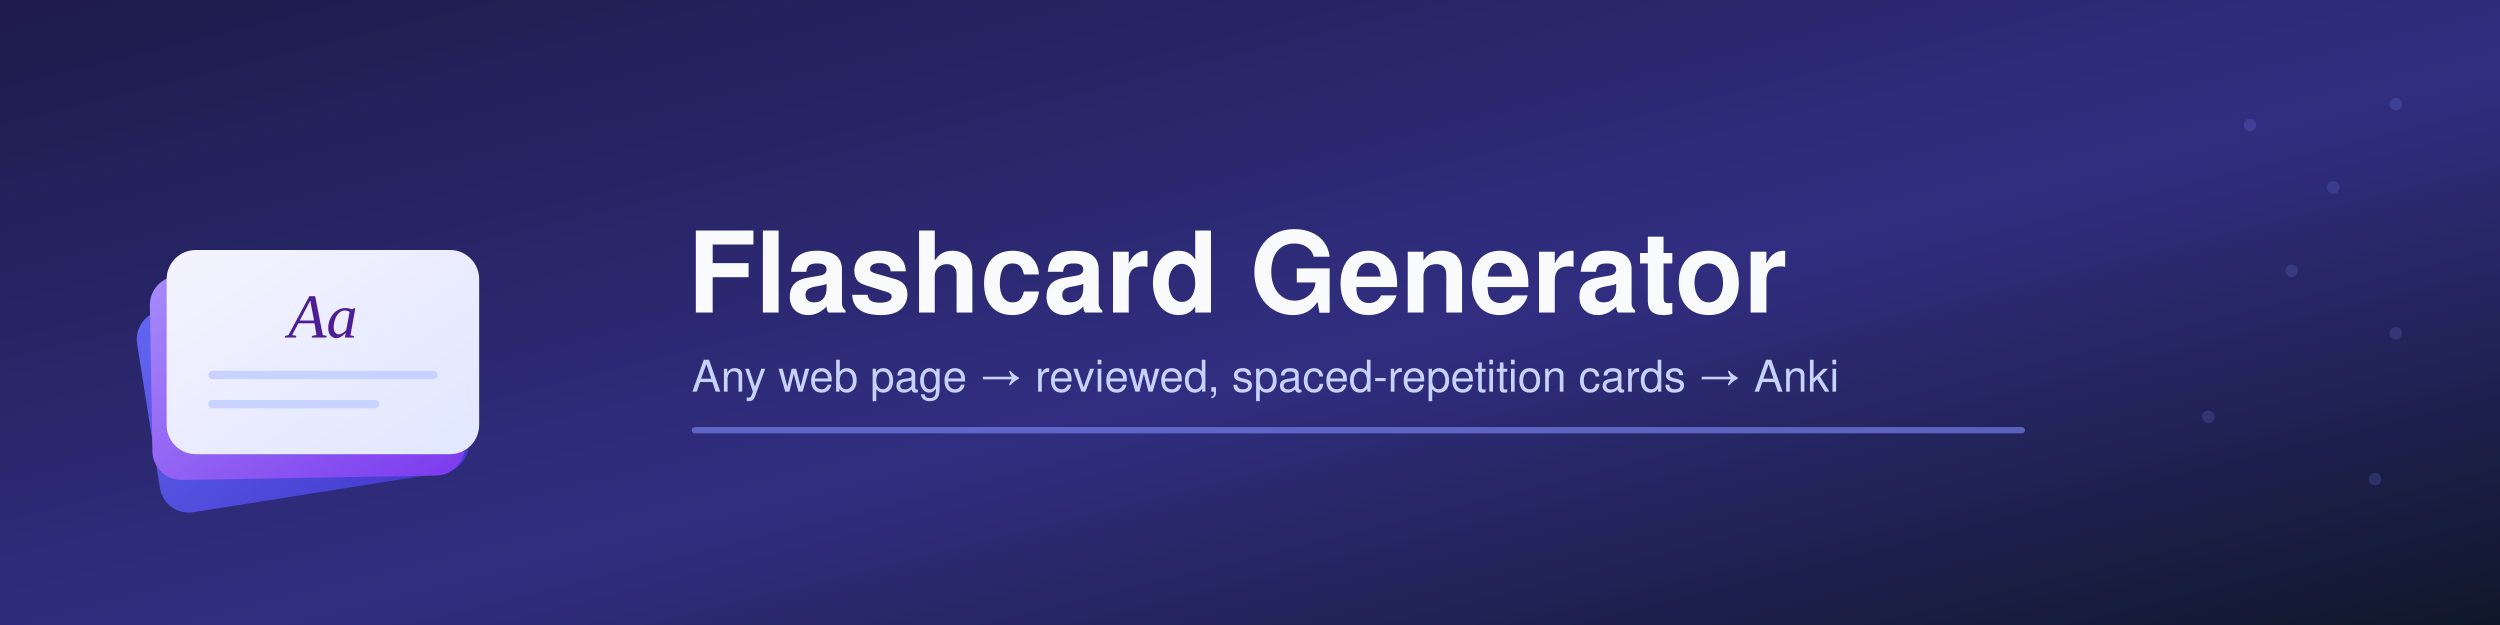
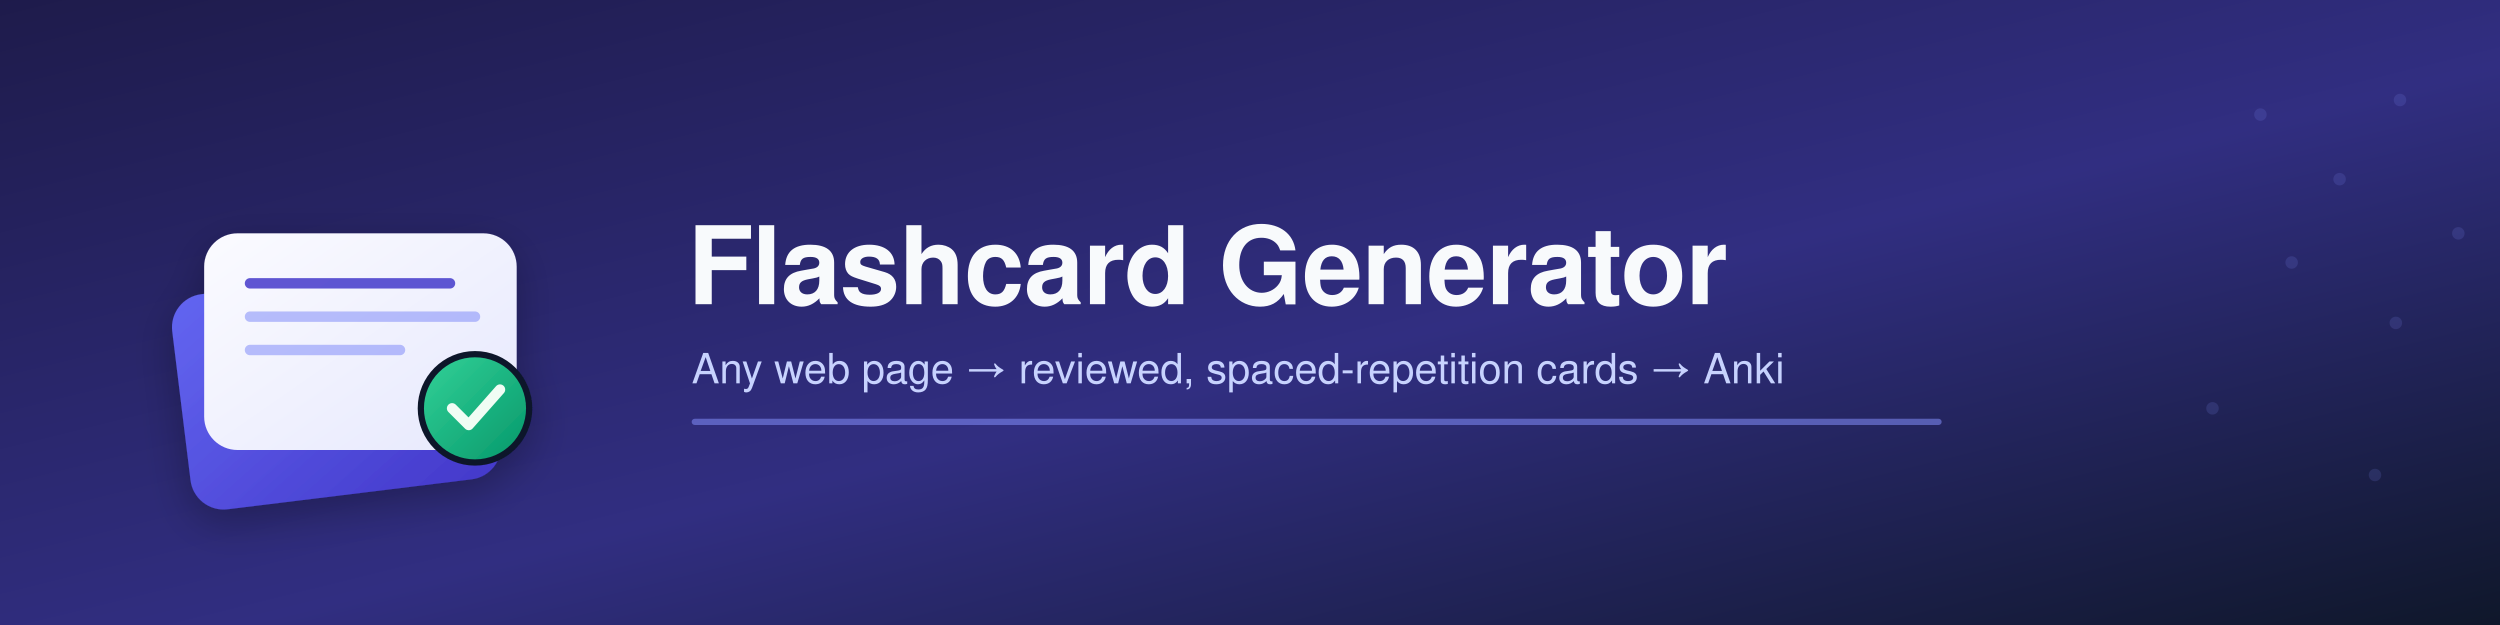
- <svg xmlns="http://www.w3.org/2000/svg" width="1200" height="300" viewBox="0 0 1200 300" role="img" aria-label="Flashcard Generator">
+ <svg xmlns="http://www.w3.org/2000/svg" width="1200" height="300" viewBox="0 0 1200 300" role="img" aria-label="Flashcard Generator: turn any web page into reviewed, spaced-repetition Anki flashcards">
  <defs>
    <linearGradient id="bg" x1="0%" y1="0%" x2="100%" y2="100%">
      <stop offset="0%" stop-color="#1e1b4b" />
      <stop offset="55%" stop-color="#312e81" />
      <stop offset="100%" stop-color="#0f172a" />
    </linearGradient>
-     <linearGradient id="card1" x1="0%" y1="0%" x2="100%" y2="100%">
+     <linearGradient id="cardBack" x1="0%" y1="0%" x2="100%" y2="100%">
      <stop offset="0%" stop-color="#6366f1" />
      <stop offset="100%" stop-color="#4338ca" />
    </linearGradient>
-     <linearGradient id="card2" x1="0%" y1="0%" x2="100%" y2="100%">
-       <stop offset="0%" stop-color="#a78bfa" />
-       <stop offset="100%" stop-color="#7c3aed" />
+     <linearGradient id="cardFront" x1="0%" y1="0%" x2="100%" y2="100%">
+       <stop offset="0%" stop-color="#fbfbff" />
+       <stop offset="100%" stop-color="#e6e8fd" />
    </linearGradient>
-     <linearGradient id="card3" x1="0%" y1="0%" x2="100%" y2="100%">
-       <stop offset="0%" stop-color="#f5f3ff" />
-       <stop offset="100%" stop-color="#e0e7ff" />
+     <linearGradient id="check" x1="0%" y1="0%" x2="100%" y2="100%">
+       <stop offset="0%" stop-color="#34d399" />
+       <stop offset="100%" stop-color="#059669" />
    </linearGradient>
+     <filter id="soft-shadow" x="-40%" y="-40%" width="180%" height="180%">
+       <feDropShadow dx="0" dy="6" stdDeviation="10" flood-color="#000000" flood-opacity="0.28" />
+     </filter>
  </defs>
  <rect width="1200" height="300" fill="url(#bg)" />
-   <g fill="#818cf8" opacity="0.18">
-     <circle cx="1080" cy="60" r="3" />
-     <circle cx="1120" cy="90" r="3" />
-     <circle cx="1150" cy="50" r="3" />
-     <circle cx="1100" cy="130" r="3" />
-     <circle cx="1150" cy="160" r="3" />
-     <circle cx="1060" cy="200" r="3" />
-     <circle cx="1140" cy="230" r="3" />
+   <g fill="#818cf8" opacity="0.16">
+     <circle cx="1085" cy="55" r="3" />
+     <circle cx="1123" cy="86" r="3" />
+     <circle cx="1152" cy="48" r="3" />
+     <circle cx="1100" cy="126" r="3" />
+     <circle cx="1150" cy="155" r="3" />
+     <circle cx="1062" cy="196" r="3" />
+     <circle cx="1140" cy="228" r="3" />
+     <circle cx="1180" cy="112" r="3" />
  </g>
-   <g transform="translate(110,150)">
-     <rect x="-46" y="-6" width="150" height="98" rx="14" fill="url(#card1)" transform="rotate(-9)" />
-     <rect x="-38" y="-18" width="150" height="98" rx="14" fill="url(#card2)" transform="rotate(-1)" />
-     <rect x="-30" y="-30" width="150" height="98" rx="14" fill="url(#card3)" />
-     <text x="45" y="12" font-family="Georgia, 'Times New Roman', serif" font-size="30" font-style="italic" fill="#4c1d95" text-anchor="middle">Aa</text>
-     <line x1="-8" y1="30" x2="98" y2="30" stroke="#c7d2fe" stroke-width="4" stroke-linecap="round" />
-     <line x1="-8" y1="44" x2="70" y2="44" stroke="#c7d2fe" stroke-width="4" stroke-linecap="round" />
+   <g transform="translate(140,150)" filter="url(#soft-shadow)">
+     <rect x="-58" y="-14" width="150" height="104" rx="16" fill="url(#cardBack)" transform="rotate(-7)" />
+     <rect x="-42" y="-38" width="150" height="104" rx="16" fill="url(#cardFront)" />
+     <line x1="-20" y1="-14" x2="76" y2="-14" stroke="#4338ca" stroke-width="5" stroke-linecap="round" opacity="0.85" />
+     <line x1="-20" y1="2" x2="88" y2="2" stroke="#818cf8" stroke-width="5" stroke-linecap="round" opacity="0.55" />
+     <line x1="-20" y1="18" x2="52" y2="18" stroke="#818cf8" stroke-width="5" stroke-linecap="round" opacity="0.55" />
+     <circle cx="88" cy="46" r="26" fill="url(#check)" stroke="#0f172a" stroke-width="3" />
+     <path d="M 77 46 L 85 54 L 100 37" fill="none" stroke="#f0fdf4" stroke-width="5" stroke-linecap="round" stroke-linejoin="round" />
  </g>
  <g font-family="'Helvetica Neue', Helvetica, Arial, sans-serif">
-     <text x="330" y="150" font-size="54" font-weight="700" fill="#f8fafc">Flashcard Generator</text>
-     <text x="332" y="188" font-size="21" fill="#c7d2fe">Any web page → reviewed, spaced-repetition cards → Anki</text>
+     <text x="330" y="146" font-size="52" font-weight="700" letter-spacing="-0.5" fill="#f8fafc">Flashcard Generator</text>
+     <text x="332" y="184" font-size="20" fill="#c7d2fe">Any web page → reviewed, spaced-repetition cards → Anki</text>
  </g>
-   <rect x="332" y="205" width="640" height="3" rx="1.5" fill="#818cf8" opacity="0.6" />
+   <rect x="332" y="201" width="600" height="3" rx="1.5" fill="#818cf8" opacity="0.55" />
</svg>
